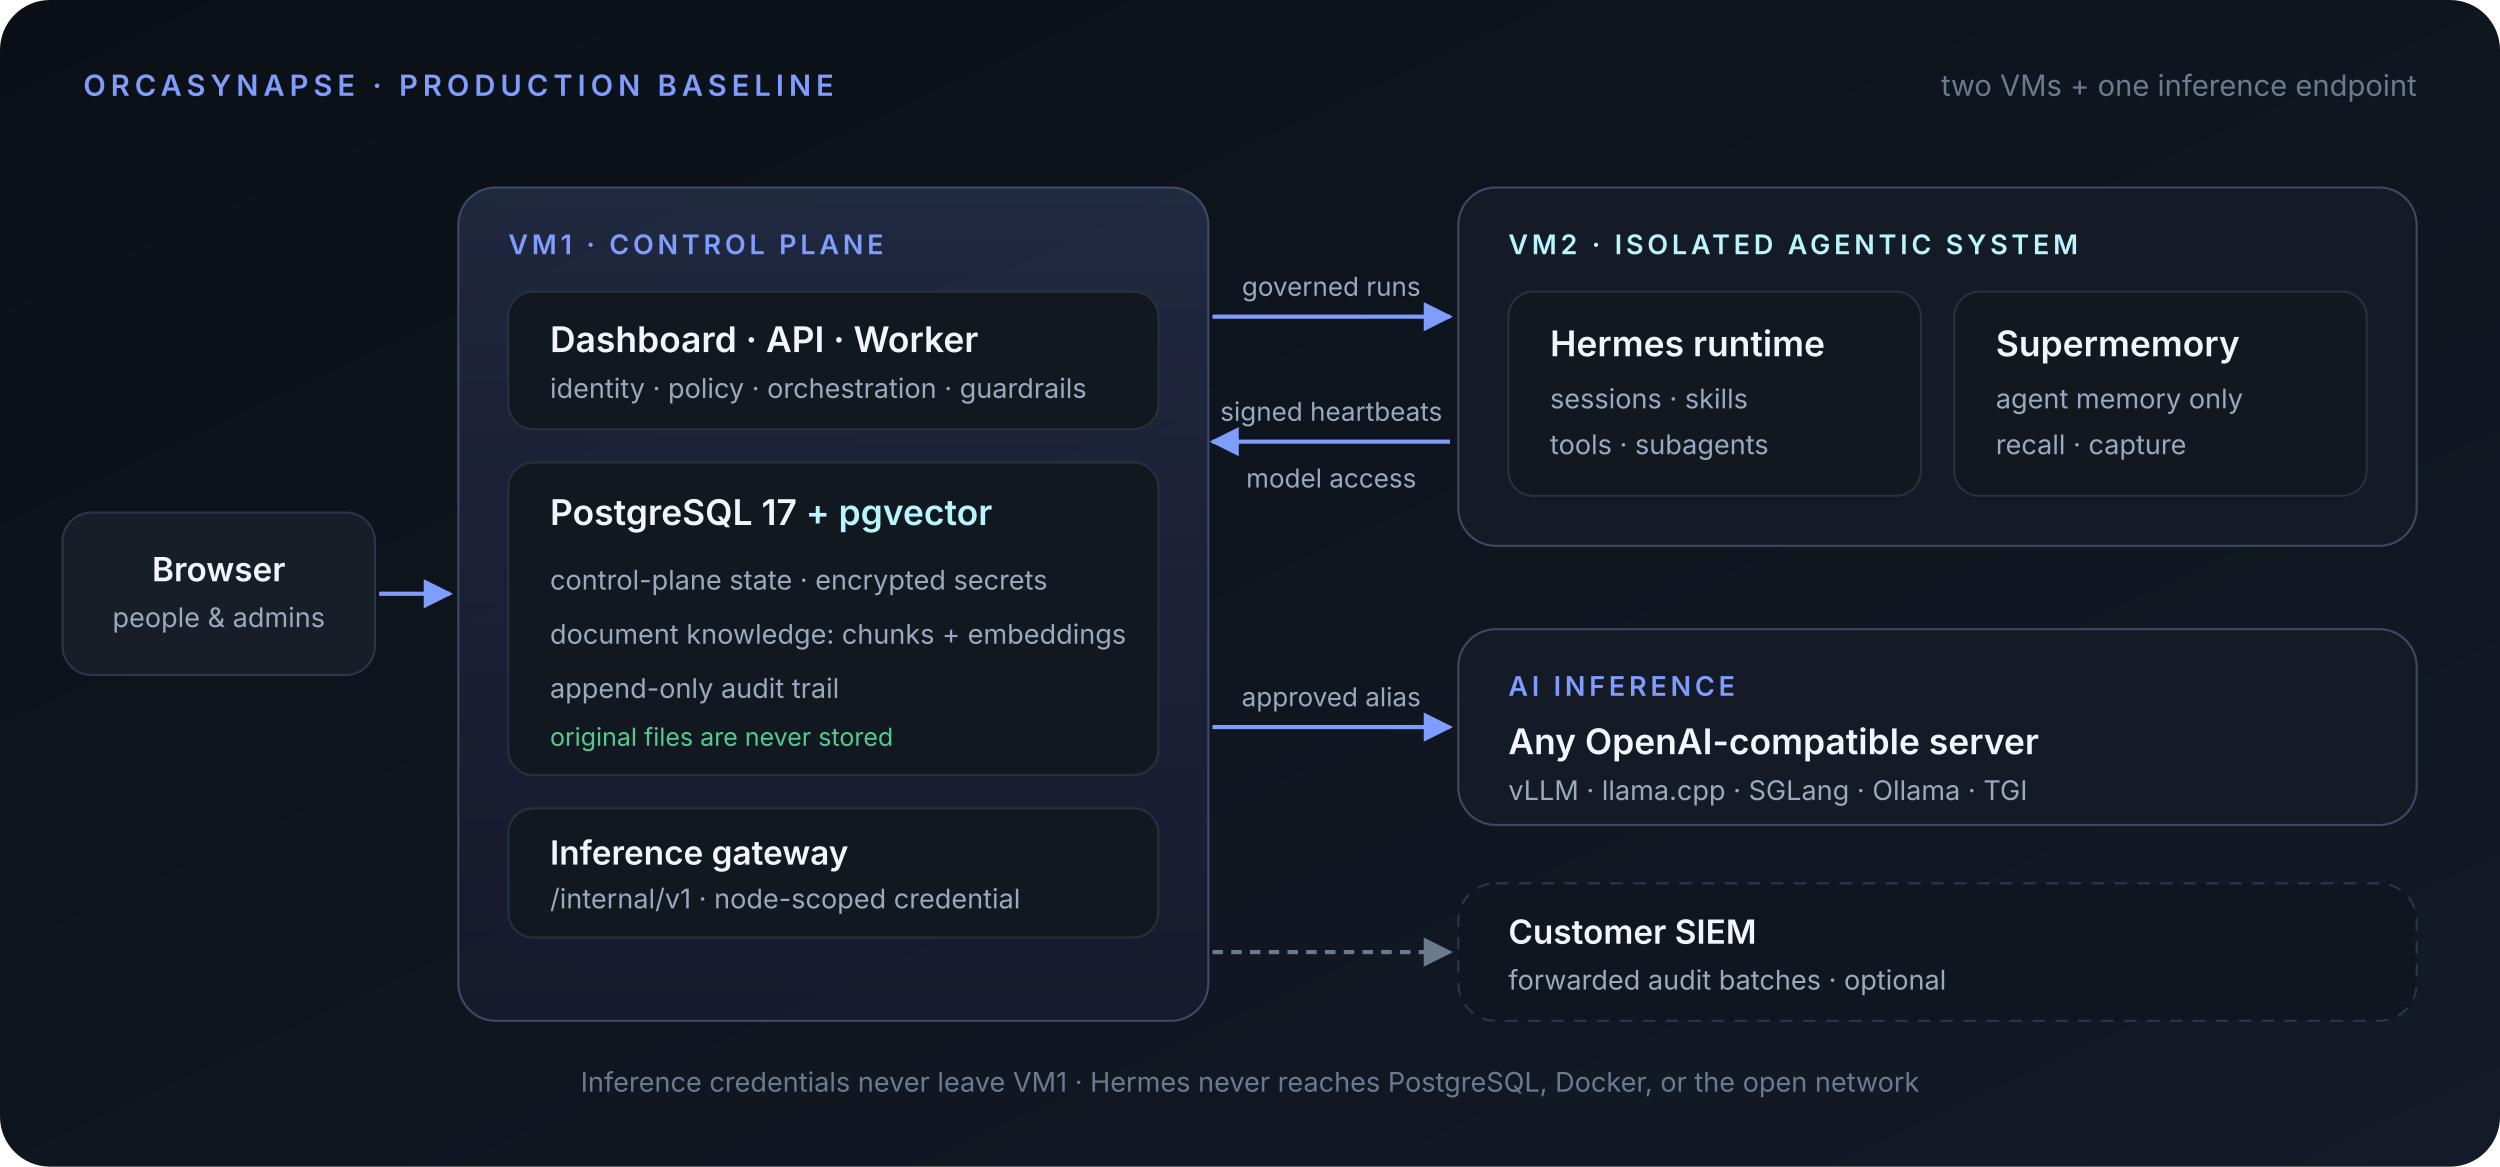
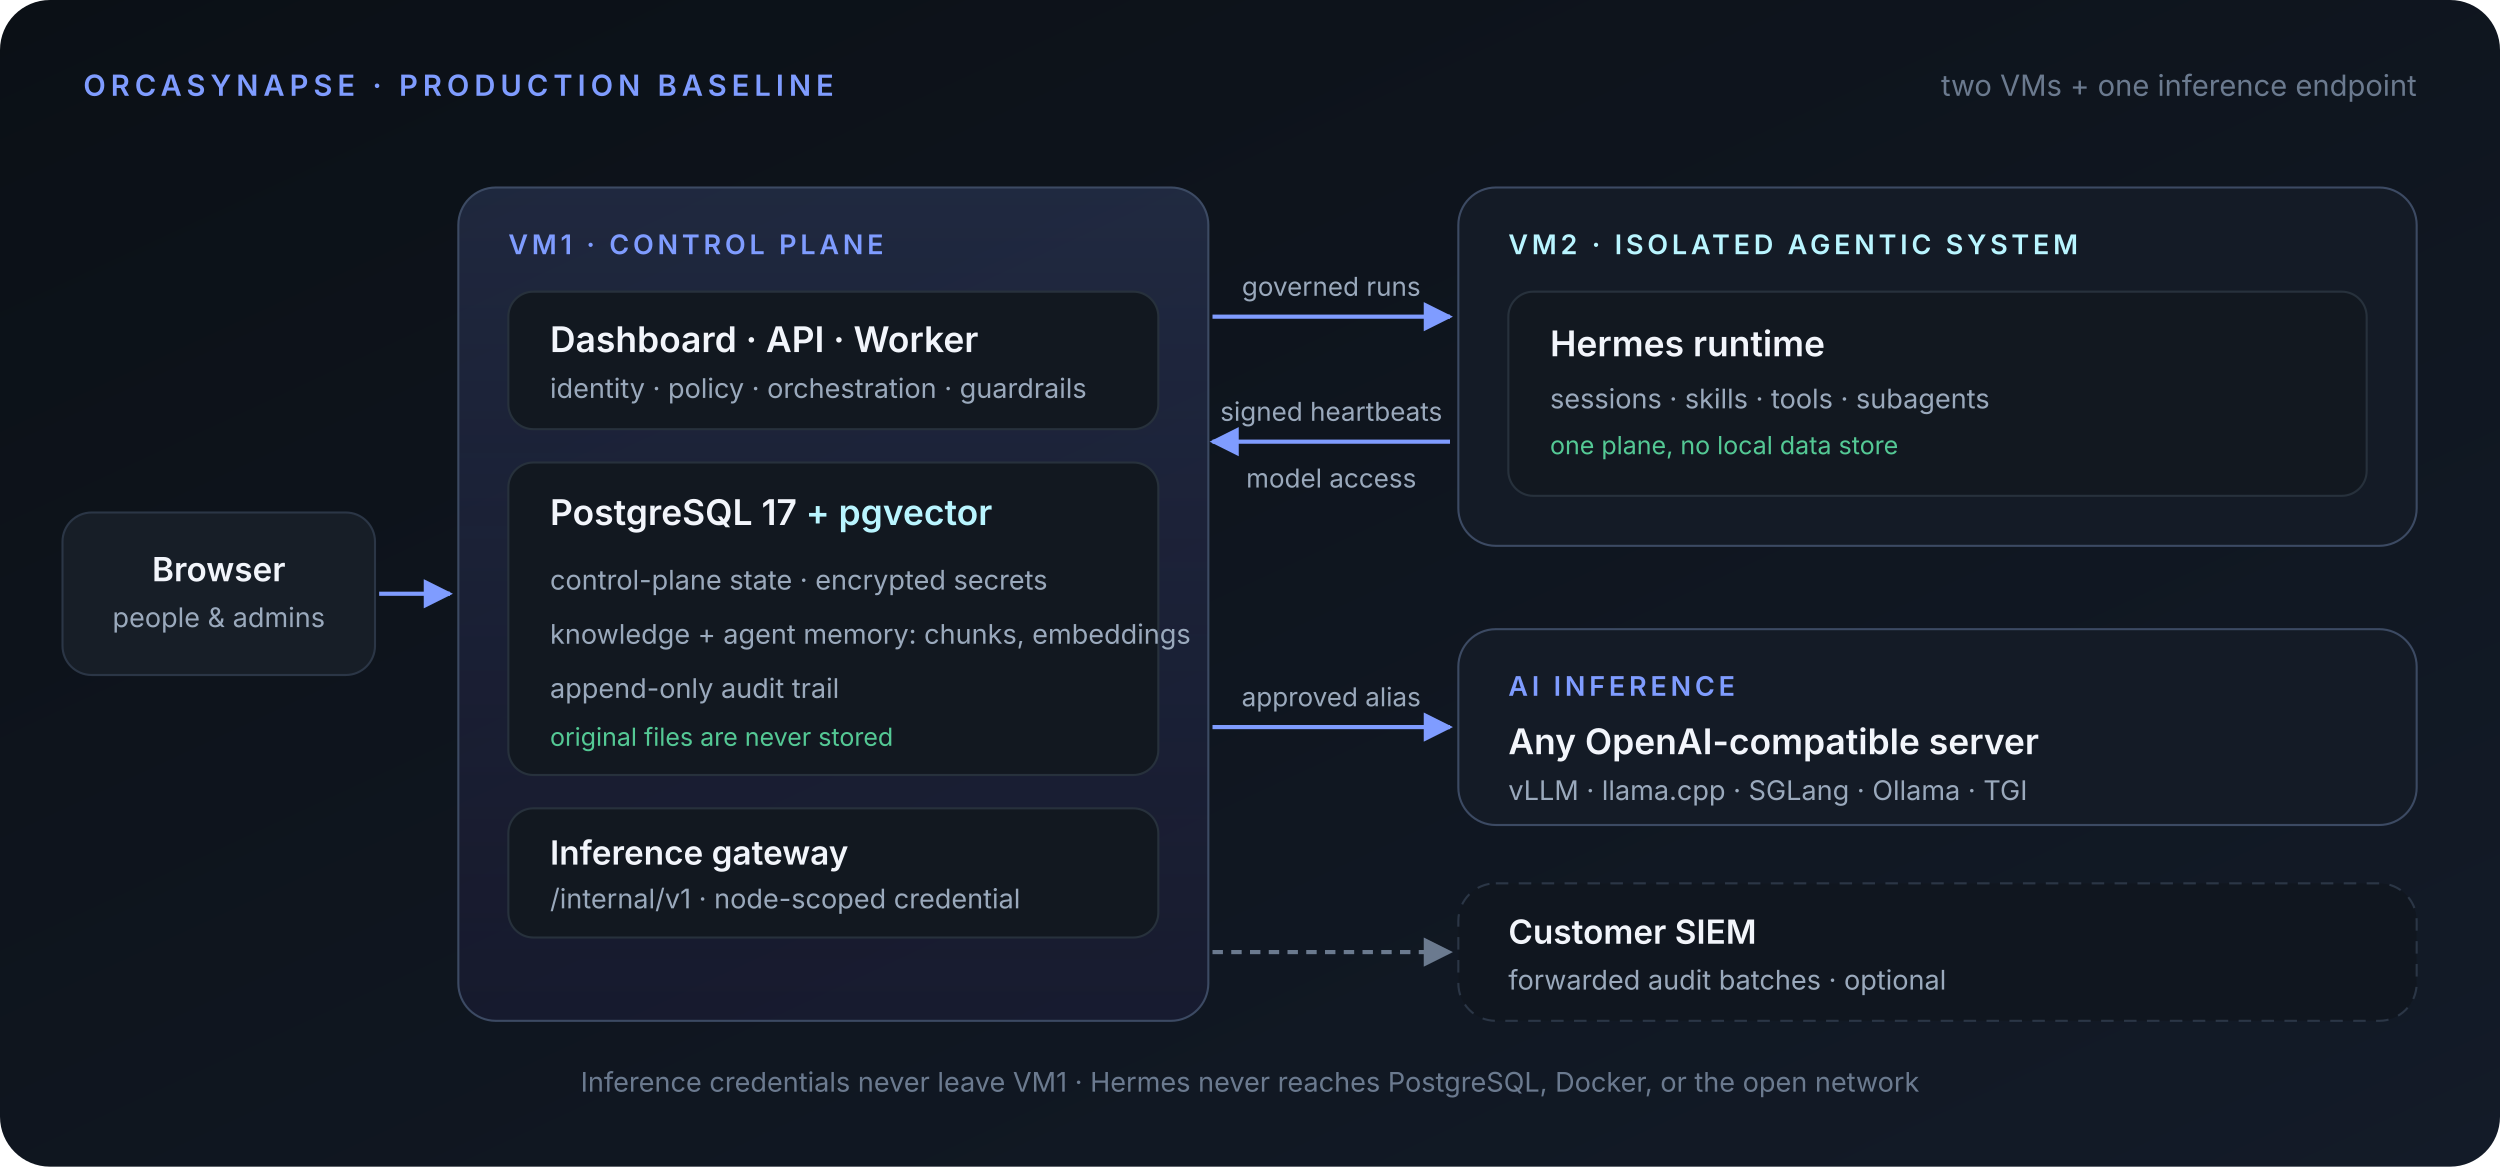
<svg xmlns="http://www.w3.org/2000/svg" width="1200" height="560" viewBox="0 0 1200 560" role="img" aria-labelledby="title description" font-family="Inter, Segoe UI, Helvetica, Arial, sans-serif">
  <defs>
    <linearGradient id="bg" x1="0" y1="0" x2="1" y2="1">
      <stop offset="0" stop-color="#0b1016" />
      <stop offset="1" stop-color="#131b28" />
    </linearGradient>
    <linearGradient id="vm1" x1="0" y1="0" x2="0" y2="1">
      <stop offset="0" stop-color="#7f9cff" stop-opacity=".16" />
      <stop offset="1" stop-color="#7457df" stop-opacity=".07" />
    </linearGradient>
    <marker id="head" viewBox="0 0 10 10" refX="9" refY="5" markerWidth="7" markerHeight="7" orient="auto-start-reverse">
      <path d="M0 0 L10 5 L0 10 Z" fill="#7f9cff" />
    </marker>
    <marker id="headMuted" viewBox="0 0 10 10" refX="9" refY="5" markerWidth="7" markerHeight="7" orient="auto-start-reverse">
      <path d="M0 0 L10 5 L0 10 Z" fill="#6b7a8f" />
    </marker>
  </defs>
  <rect width="1200" height="560" rx="24" fill="url(#bg)" />
  <text x="40" y="46" fill="#7f9cff" font-size="14" font-weight="600" letter-spacing="2.4">ORCASYNAPSE · PRODUCTION BASELINE</text>
  <text x="1160" y="46" fill="#6b7a8f" font-size="14" text-anchor="end">two VMs + one inference endpoint</text>
  <rect x="30" y="246" width="150" height="78" rx="14" fill="#171e27" stroke="#2b3646" />
  <text x="105" y="279" fill="#f2f5fb" font-size="16" font-weight="600" text-anchor="middle">Browser</text>
  <text x="105" y="301" fill="#9aa9bc" font-size="13" text-anchor="middle">people &amp; admins</text>
  <line x1="182" y1="285" x2="216" y2="285" stroke="#7f9cff" stroke-width="2" marker-end="url(#head)" />
  <rect x="220" y="90" width="360" height="400" rx="18" fill="url(#vm1)" stroke="#3c4a63" />
  <text x="244" y="122" fill="#7f9cff" font-size="13" font-weight="600" letter-spacing="1.8">VM1 · CONTROL PLANE</text>
  <rect x="244" y="140" width="312" height="66" rx="12" fill="#121820" stroke="#27313c" />
  <text x="264" y="169" fill="#f2f5fb" font-size="17" font-weight="600">Dashboard · API · Worker</text>
  <text x="264" y="191" fill="#9aa9bc" font-size="13">identity · policy · orchestration · guardrails</text>
  <rect x="244" y="222" width="312" height="150" rx="12" fill="#121820" stroke="#27313c" />
  <text x="264" y="252" fill="#f2f5fb" font-size="17" font-weight="600">PostgreSQL 17 <tspan fill="#b9f5ff">+ pgvector</tspan>
  </text>
  <text x="264" y="283" fill="#9aa9bc" font-size="13">control-plane state · encrypted secrets</text>
-   <text x="264" y="309" fill="#9aa9bc" font-size="13">document knowledge: chunks + embeddings</text>
+   <text x="264" y="309" fill="#9aa9bc" font-size="13">knowledge + agent memory: chunks, embeddings</text>
  <text x="264" y="335" fill="#9aa9bc" font-size="13">append-only audit trail</text>
  <text x="264" y="358" fill="#54c995" font-size="12">original files are never stored</text>
  <rect x="244" y="388" width="312" height="62" rx="12" fill="#121820" stroke="#27313c" />
  <text x="264" y="415" fill="#f2f5fb" font-size="16" font-weight="600">Inference gateway</text>
  <text x="264" y="436" fill="#9aa9bc" font-size="13">/internal/v1 · node-scoped credential</text>
  <rect x="700" y="90" width="460" height="172" rx="18" fill="#141b26" stroke="#3c4a63" />
  <text x="724" y="122" fill="#b9f5ff" font-size="13" font-weight="600" letter-spacing="1.8">VM2 · ISOLATED AGENTIC SYSTEM</text>
-   <rect x="724" y="140" width="198" height="98" rx="12" fill="#121820" stroke="#27313c" />
+   <rect x="724" y="140" width="412" height="98" rx="12" fill="#121820" stroke="#27313c" />
  <text x="744" y="171" fill="#f2f5fb" font-size="17" font-weight="600">Hermes runtime</text>
-   <text x="744" y="196" fill="#9aa9bc" font-size="13">sessions · skills</text>
-   <text x="744" y="218" fill="#9aa9bc" font-size="13">tools · subagents</text>
-   <rect x="938" y="140" width="198" height="98" rx="12" fill="#121820" stroke="#27313c" />
-   <text x="958" y="171" fill="#f2f5fb" font-size="17" font-weight="600">Supermemory</text>
-   <text x="958" y="196" fill="#9aa9bc" font-size="13">agent memory only</text>
-   <text x="958" y="218" fill="#9aa9bc" font-size="13">recall · capture</text>
+   <text x="744" y="196" fill="#9aa9bc" font-size="13">sessions · skills · tools · subagents</text>
+   <text x="744" y="218" fill="#54c995" font-size="12">one plane, no local data store</text>
  <rect x="700" y="302" width="460" height="94" rx="18" fill="#141b26" stroke="#3c4a63" />
  <text x="724" y="334" fill="#7f9cff" font-size="13" font-weight="600" letter-spacing="1.8">AI INFERENCE</text>
  <text x="724" y="362" fill="#f2f5fb" font-size="17" font-weight="600">Any OpenAI-compatible server</text>
  <text x="724" y="384" fill="#9aa9bc" font-size="13">vLLM · llama.cpp · SGLang · Ollama · TGI</text>
  <rect x="700" y="424" width="460" height="66" rx="18" fill="#10161f" stroke="#2b3646" stroke-dasharray="6 5" />
  <text x="724" y="453" fill="#f2f5fb" font-size="16" font-weight="600">Customer SIEM</text>
  <text x="724" y="475" fill="#9aa9bc" font-size="13">forwarded audit batches · optional</text>
  <line x1="582" y1="152" x2="696" y2="152" stroke="#7f9cff" stroke-width="2" marker-end="url(#head)" />
  <text x="639" y="142" fill="#9aa9bc" font-size="12.5" text-anchor="middle">governed runs</text>
  <line x1="696" y1="212" x2="582" y2="212" stroke="#7f9cff" stroke-width="2" marker-end="url(#head)" />
  <text x="639" y="202" fill="#9aa9bc" font-size="12.5" text-anchor="middle">signed heartbeats</text>
  <text x="639" y="234" fill="#9aa9bc" font-size="12.5" text-anchor="middle">model access</text>
  <line x1="582" y1="349" x2="696" y2="349" stroke="#7f9cff" stroke-width="2" marker-end="url(#head)" />
  <text x="639" y="339" fill="#9aa9bc" font-size="12.5" text-anchor="middle">approved alias</text>
  <line x1="582" y1="457" x2="696" y2="457" stroke="#6b7a8f" stroke-width="2" stroke-dasharray="5 4" marker-end="url(#headMuted)" />
  <text x="600" y="524" fill="#6b7a8f" font-size="13" text-anchor="middle">Inference credentials never leave VM1 · Hermes never reaches PostgreSQL, Docker, or the open network</text>
</svg>
